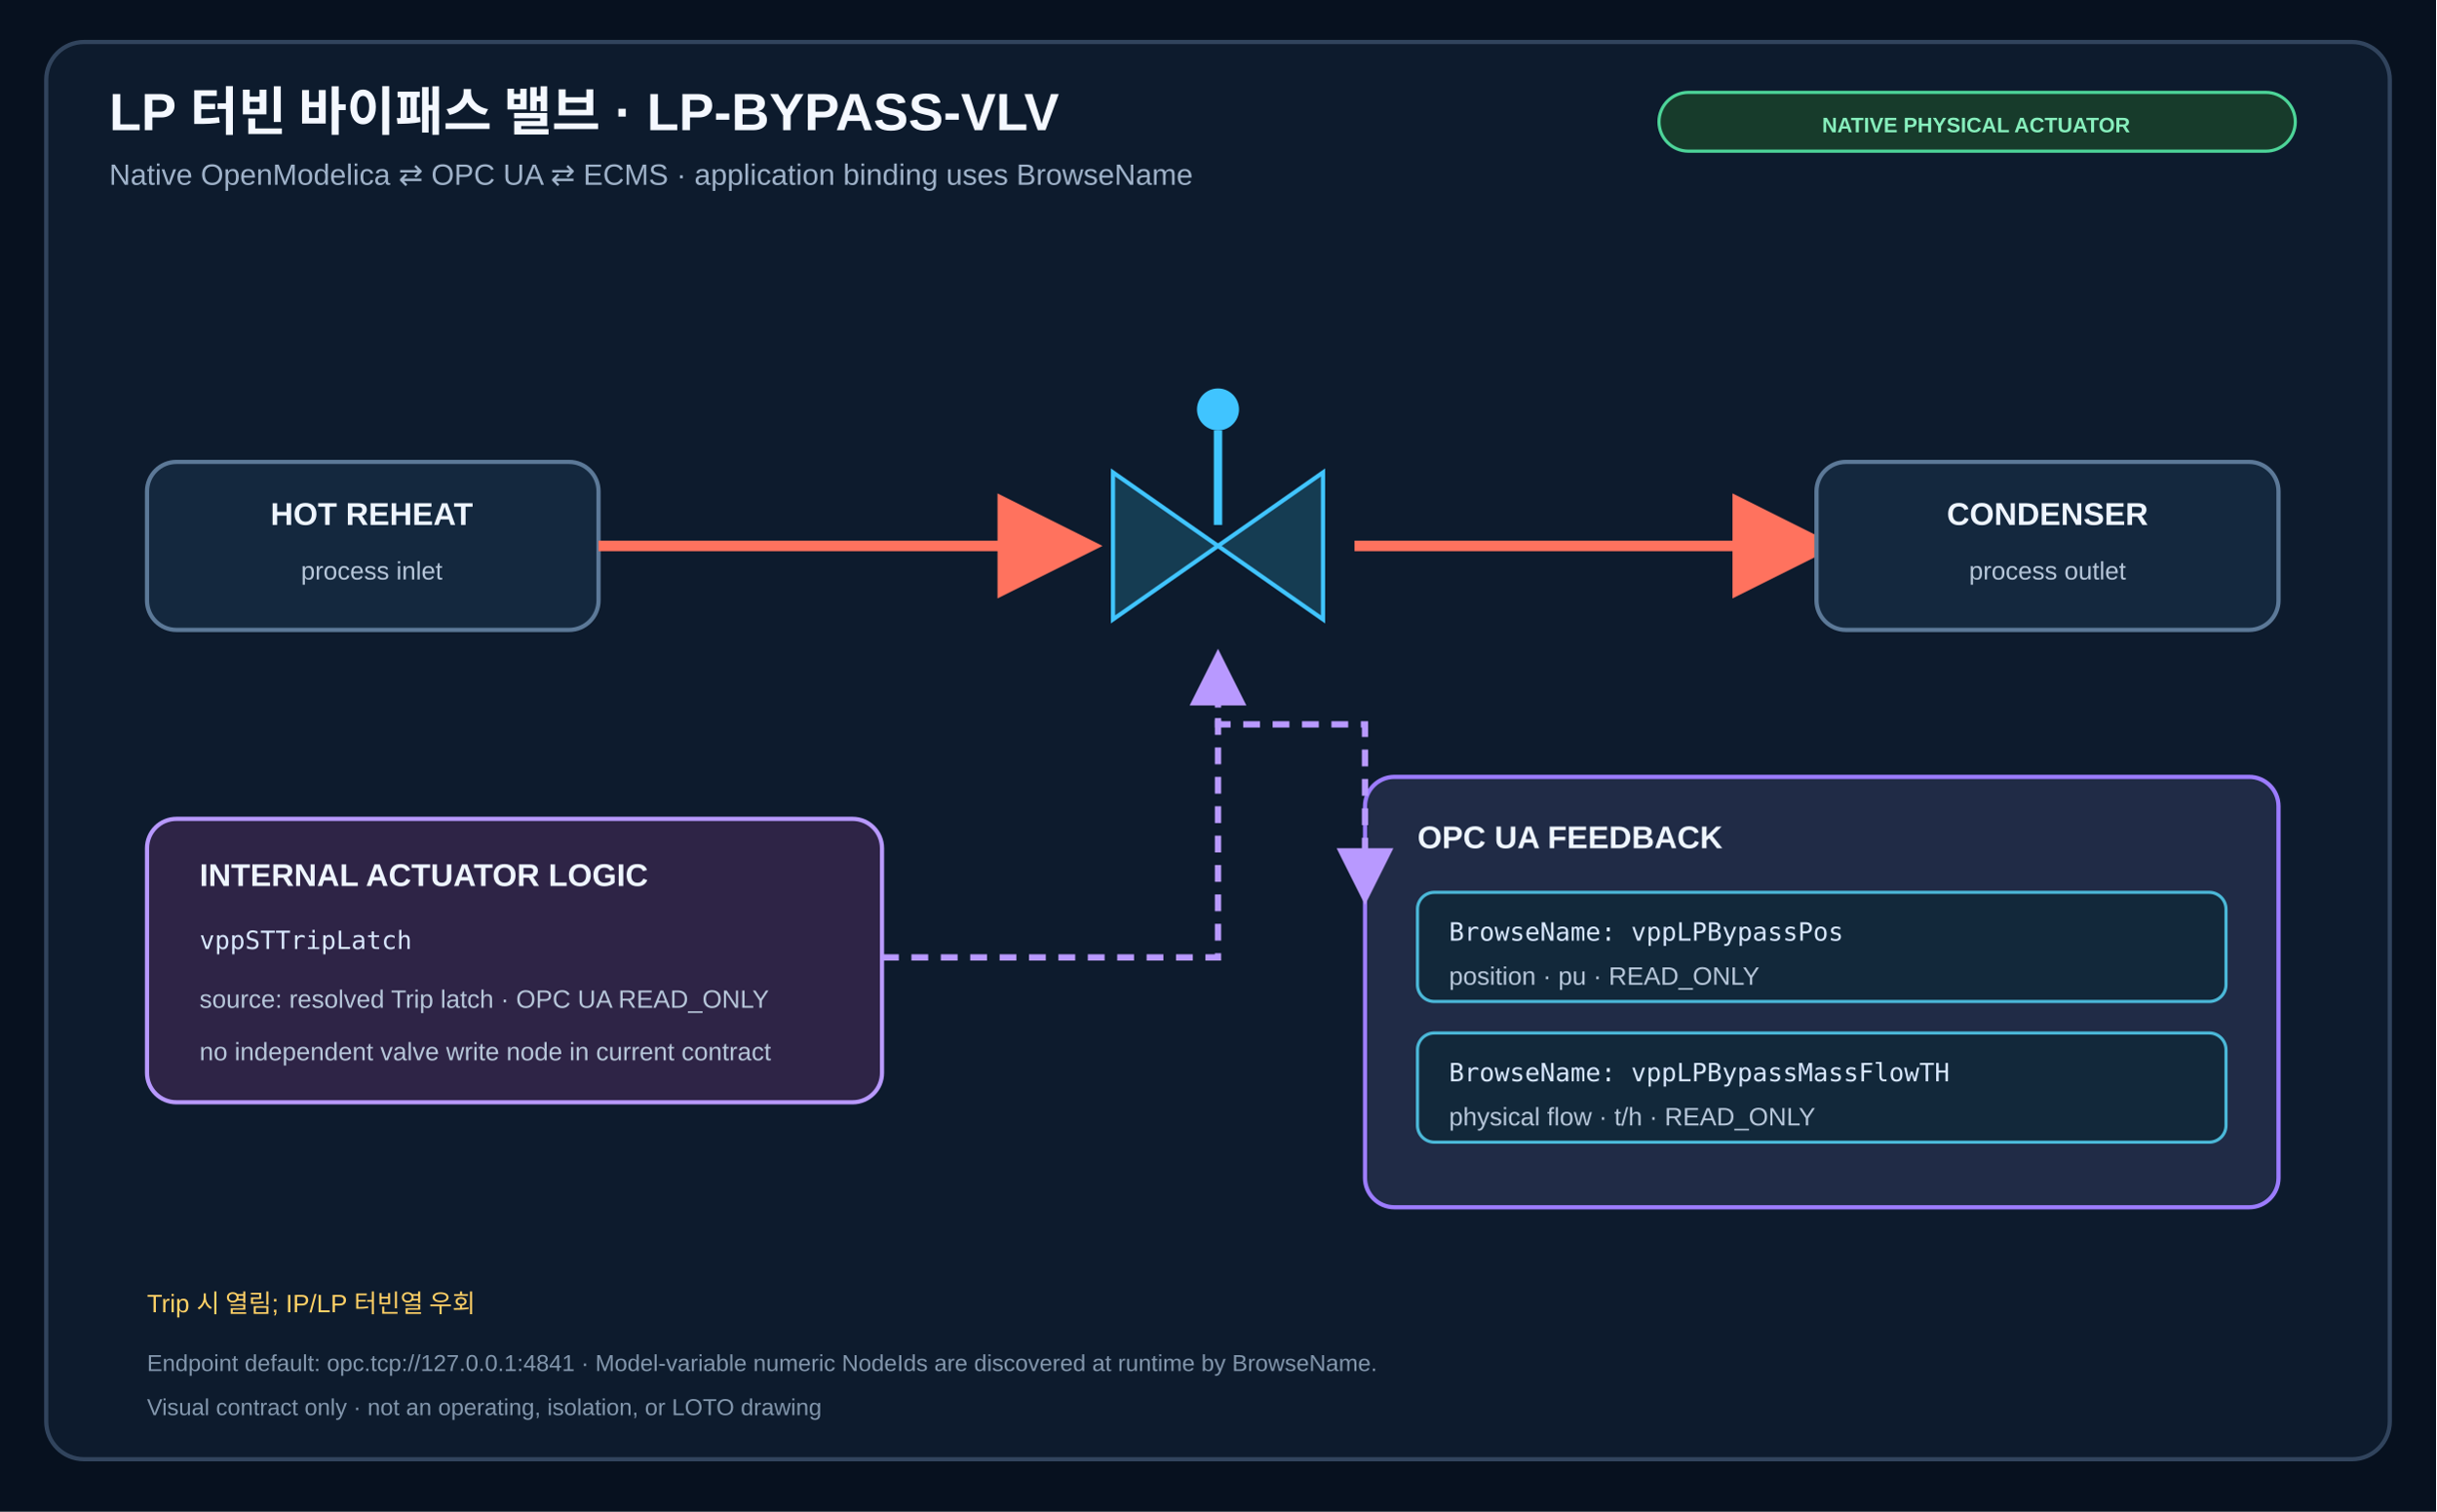
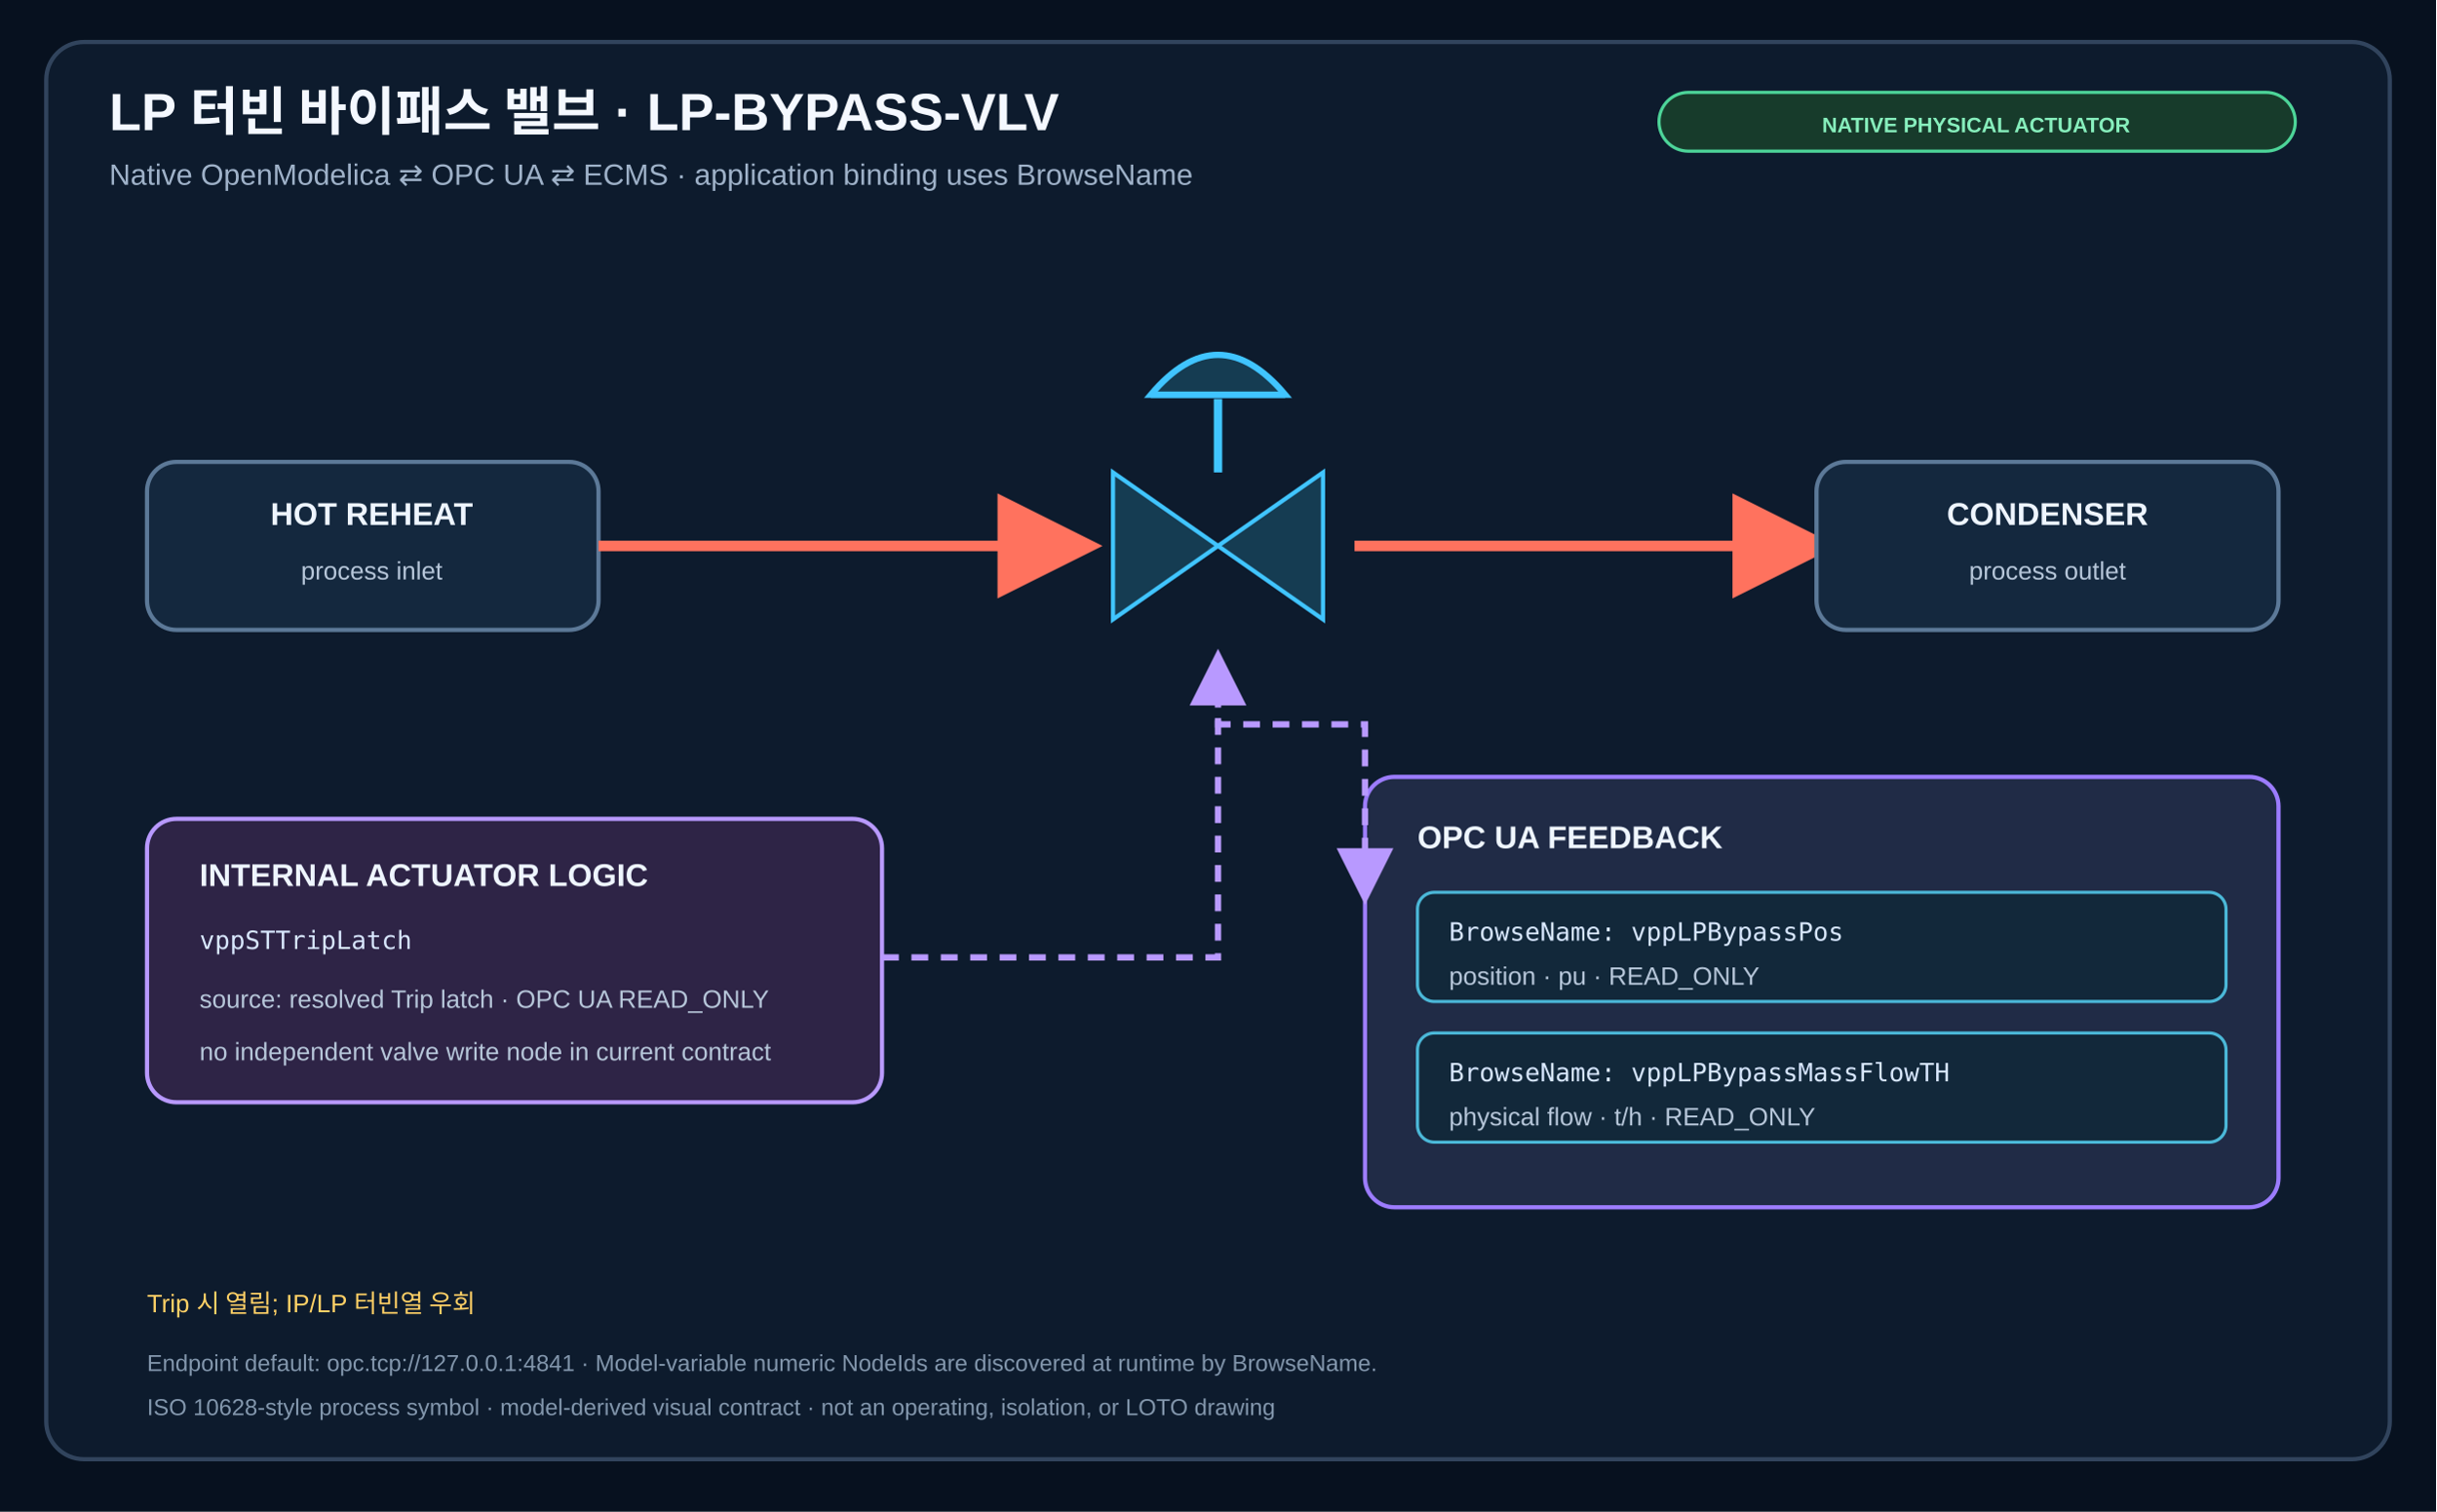
<svg xmlns="http://www.w3.org/2000/svg" width="1160" height="720" viewBox="0 0 1160 720" role="img" aria-labelledby="title desc" data-protocol="OPC UA" data-endpoint="opc.tcp://127.0.0.1:4841" data-equipment-id="LP-BYPASS-VLV">
  <style>
  .bg{fill:#07111f}.panel{fill:#0d1b2d;stroke:#31445d;stroke-width:2}
  .title{fill:#f4f8ff;font:700 25px Arial,sans-serif}.sub{fill:#9fb2c9;font:14px Arial,sans-serif}
  .label{fill:#eef5ff;font:700 15px Arial,sans-serif}.small{fill:#b7c7da;font:12px Arial,sans-serif}
  .mono{fill:#d9e8ff;font:12px Consolas,monospace}.muted{fill:#8397ad;font:11px Arial,sans-serif}
  .equip{fill:#14283e;stroke:#5c7998;stroke-width:2}.valve{fill:#153c52;stroke:#40c4ff;stroke-width:2}
  .opc{fill:#202b46;stroke:#9c7cff;stroke-width:2}.logic{fill:#2e2446;stroke:#b899ff;stroke-width:2}
  .steam{fill:none;stroke:#ff725e;stroke-width:5}.water{fill:none;stroke:#4da3ff;stroke-width:5}
  .signal{fill:none;stroke:#b899ff;stroke-width:3;stroke-dasharray:8 6}
  .io{fill:#12283a;stroke:#4bb8d8;stroke-width:1.5}.warn{fill:#ffd166;font:12px Arial,sans-serif}
  .badge{fill:#173b2b;stroke:#4dd599;stroke-width:1.5}.badgeText{fill:#87efbd;font:700 10px Arial,sans-serif}
</style>
  <defs>
    <marker id="steamArrow" markerWidth="10" markerHeight="10" refX="8" refY="5" orient="auto">
      <path d="M0 0L10 5L0 10Z" fill="#ff725e" />
    </marker>
    <marker id="waterArrow" markerWidth="10" markerHeight="10" refX="8" refY="5" orient="auto">
      <path d="M0 0L10 5L0 10Z" fill="#4da3ff" />
    </marker>
    <marker id="signalArrow" markerWidth="9" markerHeight="9" refX="7" refY="4.5" orient="auto">
      <path d="M0 0L9 4.5L0 9Z" fill="#b899ff" />
    </marker>
  </defs>
  <rect class="bg" width="1160" height="720" />
  <rect class="panel" x="22" y="20" width="1116" height="675" rx="18" />
  <text class="title" x="52" y="62">LP 터빈 바이패스 밸브 · LP-BYPASS-VLV</text>
  <text class="sub" x="52" y="88">Native OpenModelica ⇄ OPC UA ⇄ ECMS · application binding uses BrowseName</text>
  <rect class="badge" x="790" y="44" width="303" height="28" rx="14" />
  <text class="badgeText" x="941" y="63" text-anchor="middle">NATIVE PHYSICAL ACTUATOR</text>
  <rect class="equip" x="70" y="220" width="215" height="80" rx="14" />
  <text class="label" x="177" y="250" text-anchor="middle">HOT REHEAT</text>
  <text class="small" x="177" y="276" text-anchor="middle">process inlet</text>
  <path class="steam" d="M285 260H515" marker-end="url(#steamArrow)" />
-   <polygon class="valve" points="530,225 580,260 530,295" />
-   <polygon class="valve" points="630,225 580,260 630,295" />
-   <line x1="580" y1="205" x2="580" y2="250" stroke="#40c4ff" stroke-width="4" />
-   <circle cx="580" cy="195" r="10" fill="#40c4ff" />
+   <g data-symbol-type="ACTUATED_CONTROL_VALVE" data-symbol-convention="ISO-10628-style" data-actuator="DIAPHRAGM" aria-label="Actuated control valve">
+     <polygon class="valve" points="530,225 580,260 530,295" />
+     <polygon class="valve" points="630,225 580,260 630,295" />
+     <line x1="580" y1="190" x2="580" y2="225" stroke="#40c4ff" stroke-width="4" />
+     <path d="M548 188Q580 150 612 188Z" fill="#153c52" stroke="#40c4ff" stroke-width="3" />
+     <line x1="548" y1="188" x2="612" y2="188" stroke="#40c4ff" stroke-width="3" />
+   </g>
  <path class="steam" d="M645 260H865" marker-end="url(#steamArrow)" />
  <rect class="equip" x="865" y="220" width="220" height="80" rx="14" />
  <text class="label" x="975" y="250" text-anchor="middle">CONDENSER</text>
  <text class="small" x="975" y="276" text-anchor="middle">process outlet</text>
  <rect class="logic" x="70" y="390" width="350" height="135" rx="14" />
  <text class="label" x="95" y="422">INTERNAL ACTUATOR LOGIC</text>
  <text class="mono" x="95" y="452" data-opcua-browse-name="vppSTTripLatch">vppSTTripLatch</text>
  <text class="small" x="95" y="480">source: resolved Trip latch · OPC UA READ_ONLY</text>
  <text class="small" x="95" y="505">no independent valve write node in current contract</text>
  <path class="signal" d="M420 456H580V315" marker-end="url(#signalArrow)" />
  <rect class="opc" x="650" y="370" width="435" height="205" rx="14" />
  <text class="label" x="675" y="404">OPC UA FEEDBACK</text>
  <rect class="io" x="675" y="425" width="385" height="52" rx="8" data-opcua-access="READ_ONLY" data-opcua-browse-name="vppLPBypassPos" />
  <text class="mono" x="690" y="448">BrowseName: vppLPBypassPos</text>
  <text class="small" x="690" y="469">position · pu · READ_ONLY</text>
  <rect class="io" x="675" y="492" width="385" height="52" rx="8" data-opcua-access="READ_ONLY" data-opcua-browse-name="vppLPBypassMassFlowTH" />
  <text class="mono" x="690" y="515">BrowseName: vppLPBypassMassFlowTH</text>
  <text class="small" x="690" y="536">physical flow · t/h · READ_ONLY</text>
  <path class="signal" d="M580 315V345H650V425" marker-end="url(#signalArrow)" />
  <text class="warn" x="70" y="625">Trip 시 열림; IP/LP 터빈열 우회</text>
  <text class="muted" x="70" y="653">Endpoint default: opc.tcp://127.0.0.1:4841 · Model-variable numeric NodeIds are discovered at runtime by BrowseName.</text>
-   <text class="muted" x="70" y="674">Visual contract only · not an operating, isolation, or LOTO drawing</text>
+   <text class="muted" x="70" y="674">ISO 10628-style process symbol · model-derived visual contract · not an operating, isolation, or LOTO drawing</text>
</svg>
